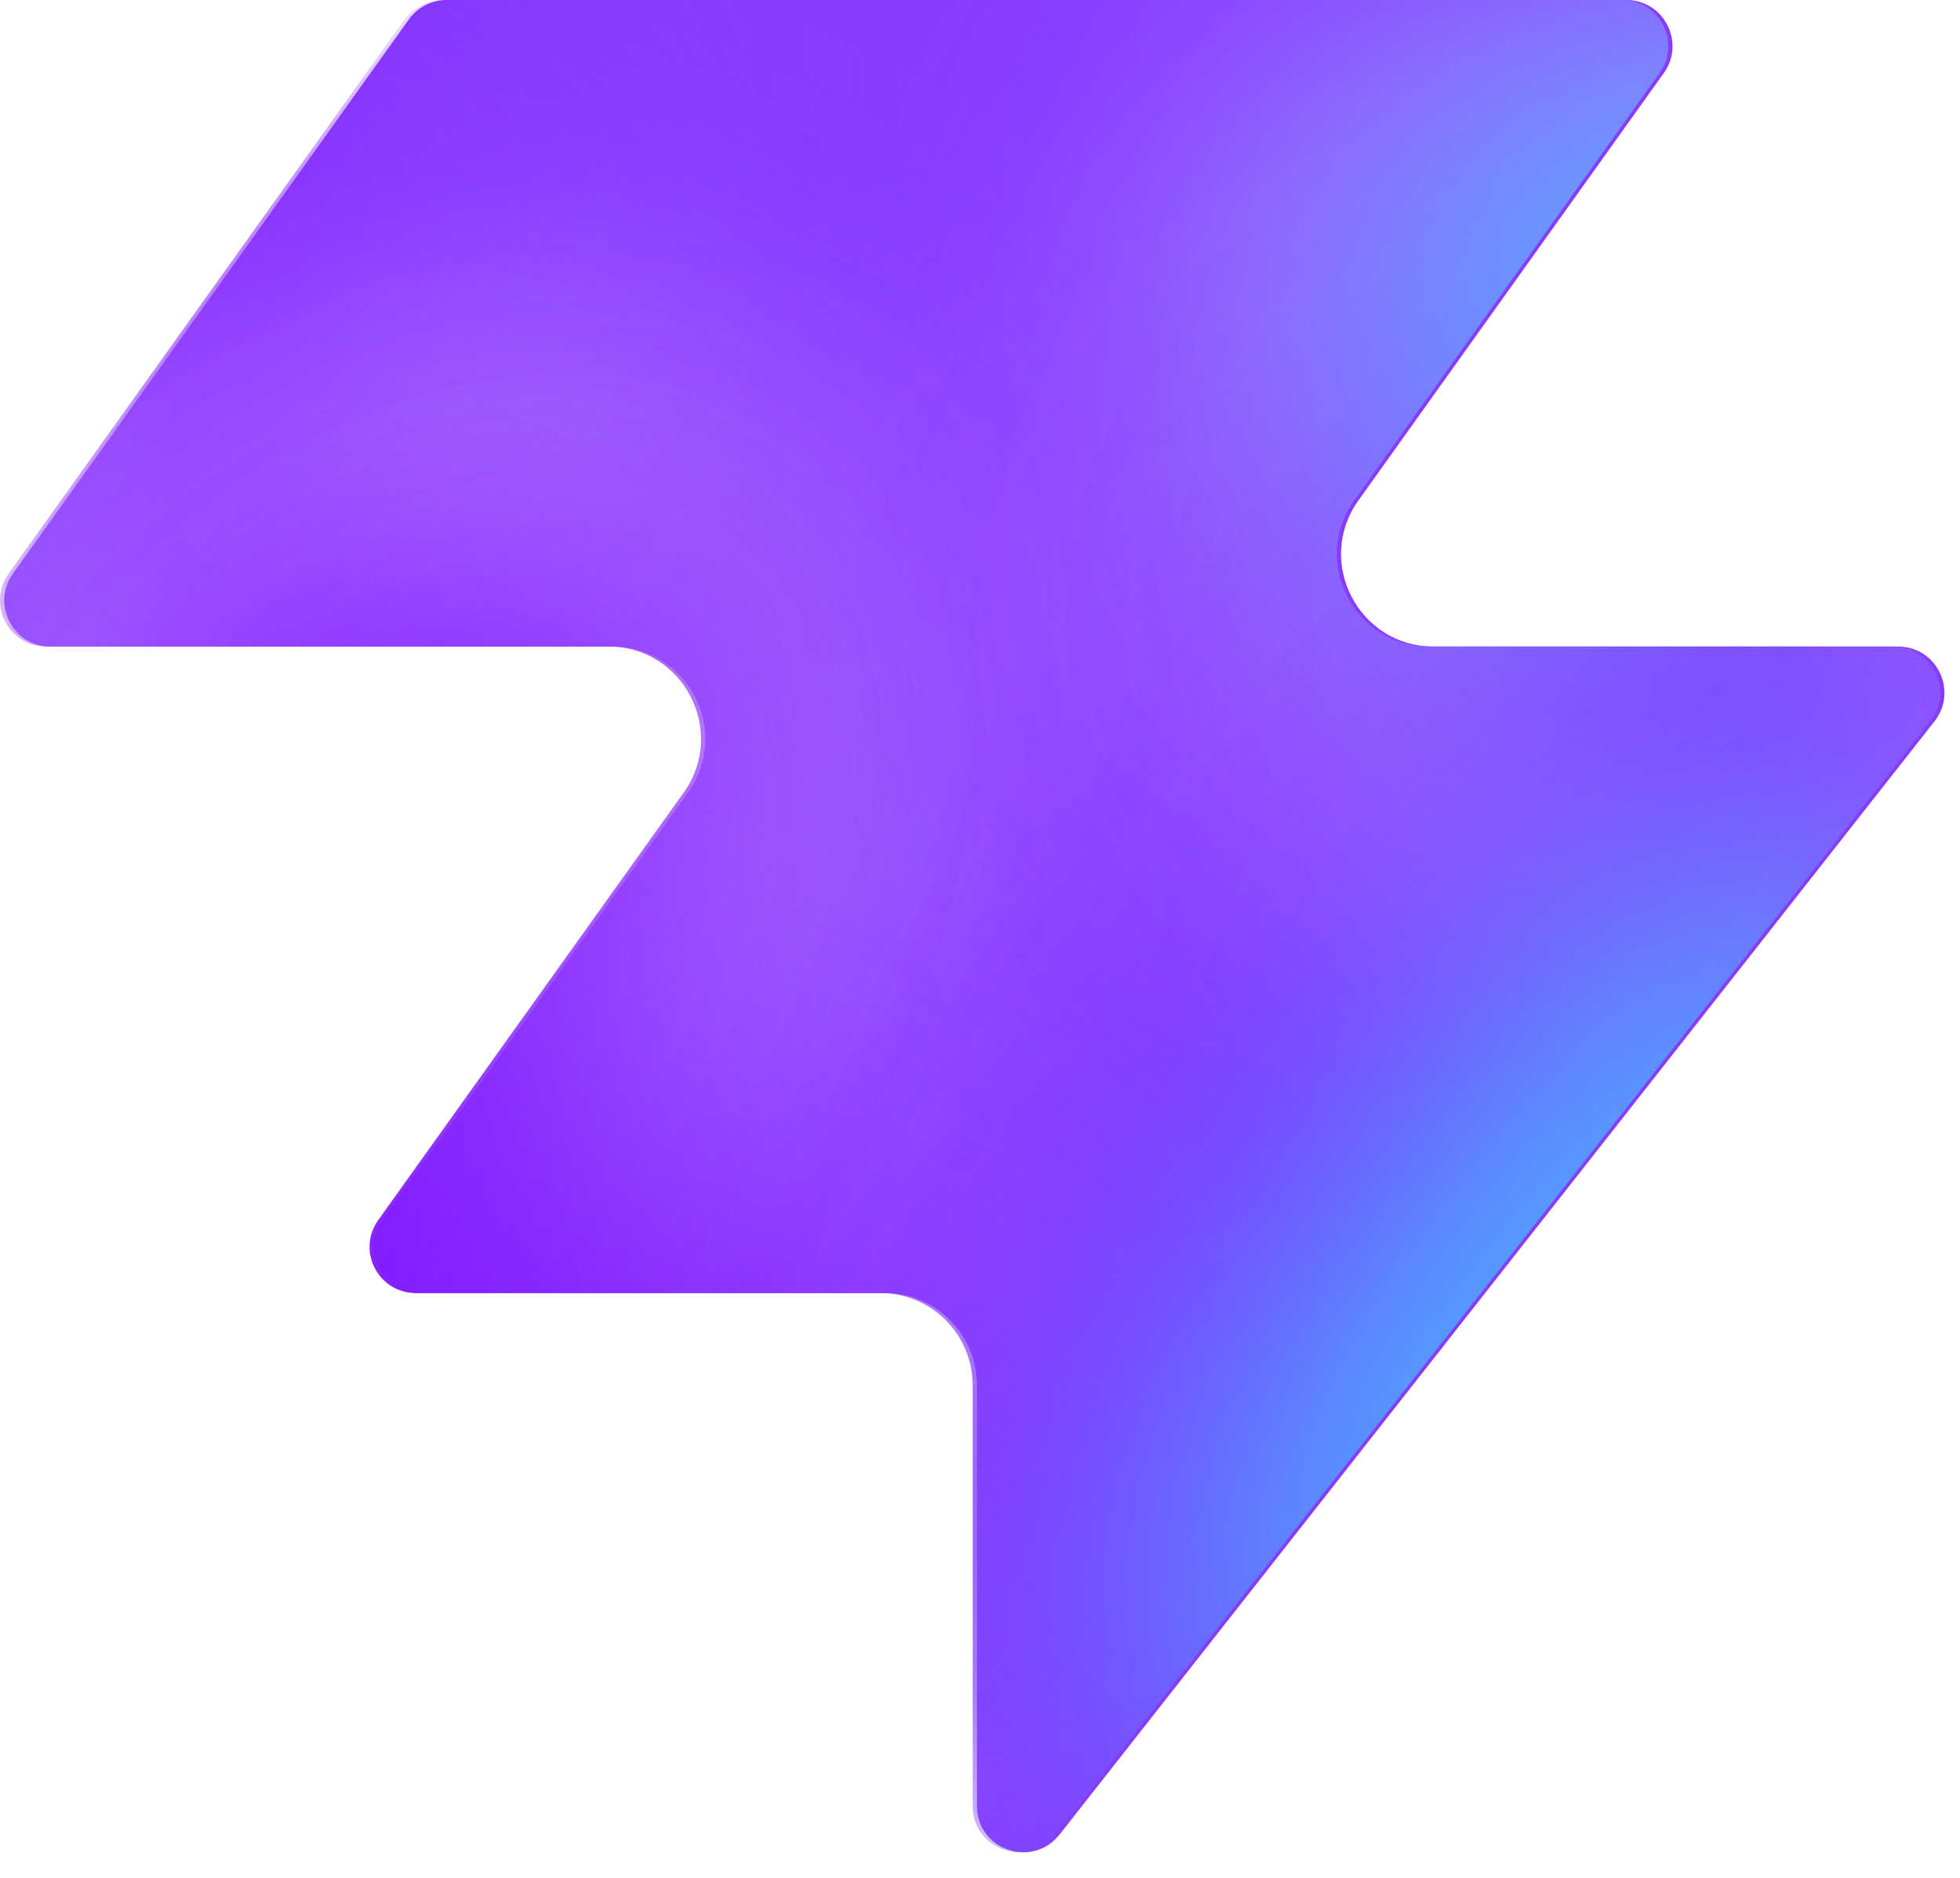
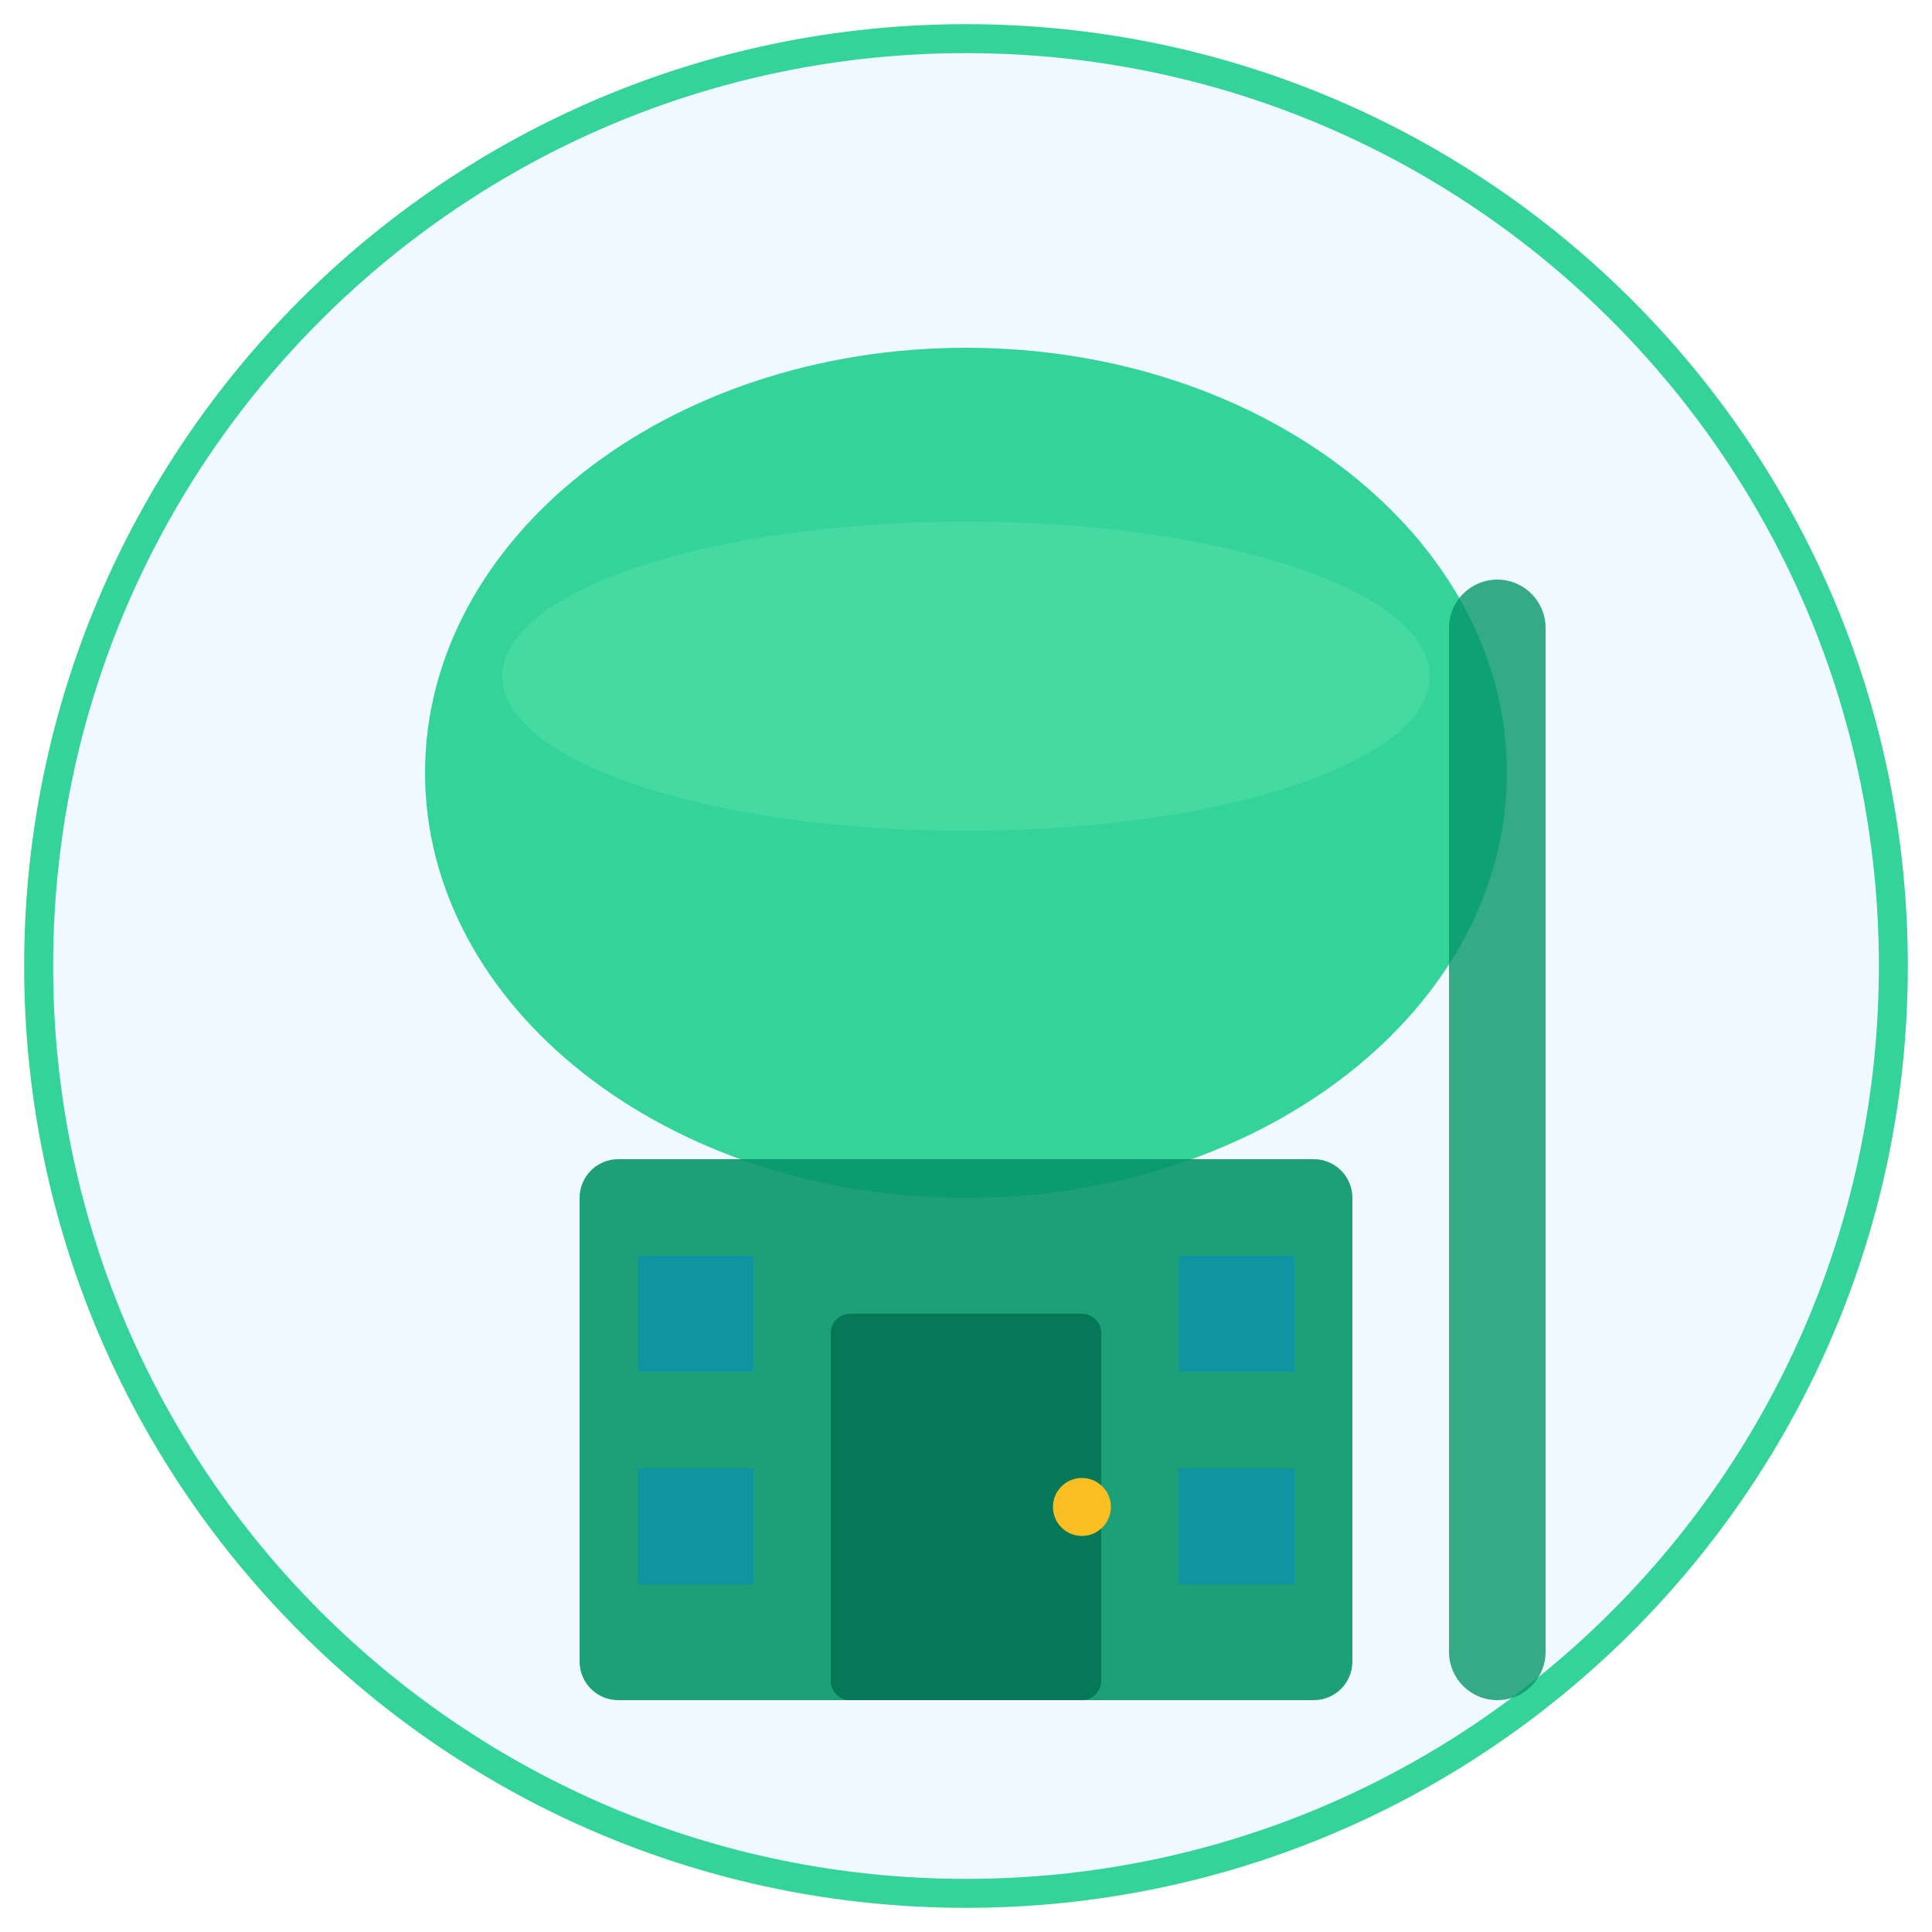
- <svg xmlns="http://www.w3.org/2000/svg" width="48" height="46" fill="none" viewBox="0 0 48 46">
-   <path fill="#863bff" d="M25.946 44.938c-.664.845-2.021.375-2.021-.698V33.937a2.26 2.26 0 0 0-2.262-2.262H10.287c-.92 0-1.456-1.04-.92-1.788l7.48-10.471c1.07-1.497 0-3.578-1.842-3.578H1.237c-.92 0-1.456-1.04-.92-1.788L10.013.474c.214-.297.556-.474.92-.474h28.894c.92 0 1.456 1.04.92 1.788l-7.48 10.471c-1.07 1.498 0 3.579 1.842 3.579h11.377c.943 0 1.473 1.088.89 1.83L25.947 44.94z" style="fill:#863bff;fill:color(display-p3 .525 .23 1);fill-opacity:1" />
-   <mask id="a" width="48" height="46" x="0" y="0" maskUnits="userSpaceOnUse" style="mask-type:alpha">
-     <path fill="#000" d="M25.842 44.938c-.664.844-2.021.375-2.021-.698V33.937a2.26 2.26 0 0 0-2.262-2.262H10.183c-.92 0-1.456-1.04-.92-1.788l7.48-10.471c1.07-1.498 0-3.579-1.842-3.579H1.133c-.92 0-1.456-1.04-.92-1.787L9.91.473c.214-.297.556-.474.92-.474h28.894c.92 0 1.456 1.04.92 1.788l-7.48 10.471c-1.07 1.498 0 3.578 1.842 3.578h11.377c.943 0 1.473 1.088.89 1.832L25.843 44.94z" style="fill:#000;fill-opacity:1" />
-   </mask>
-   <g mask="url(#a)">
-     <g filter="url(#b)">
-       <ellipse cx="5.508" cy="14.704" fill="#ede6ff" rx="5.508" ry="14.704" style="fill:#ede6ff;fill:color(display-p3 .927 .903 1);fill-opacity:1" transform="matrix(.00324 1 1 -.00324 -4.47 31.516)" />
-     </g>
-     <g filter="url(#c)">
-       <ellipse cx="10.399" cy="29.851" fill="#ede6ff" rx="10.399" ry="29.851" style="fill:#ede6ff;fill:color(display-p3 .927 .903 1);fill-opacity:1" transform="matrix(.00324 1 1 -.00324 -39.328 7.883)" />
-     </g>
-     <g filter="url(#d)">
-       <ellipse cx="5.508" cy="30.487" fill="#7e14ff" rx="5.508" ry="30.487" style="fill:#7e14ff;fill:color(display-p3 .492 .077 1);fill-opacity:1" transform="rotate(89.814 -25.913 -14.639)scale(1 -1)" />
-     </g>
-     <g filter="url(#e)">
-       <ellipse cx="5.508" cy="30.599" fill="#7e14ff" rx="5.508" ry="30.599" style="fill:#7e14ff;fill:color(display-p3 .492 .077 1);fill-opacity:1" transform="rotate(89.814 -32.644 -3.334)scale(1 -1)" />
-     </g>
-     <g filter="url(#f)">
-       <ellipse cx="5.508" cy="30.599" fill="#7e14ff" rx="5.508" ry="30.599" style="fill:#7e14ff;fill:color(display-p3 .492 .077 1);fill-opacity:1" transform="matrix(.00324 1 1 -.00324 -34.34 30.47)" />
-     </g>
-     <g filter="url(#g)">
-       <ellipse cx="14.072" cy="22.078" fill="#ede6ff" rx="14.072" ry="22.078" style="fill:#ede6ff;fill:color(display-p3 .927 .903 1);fill-opacity:1" transform="rotate(93.35 24.506 48.493)scale(-1 1)" />
-     </g>
-     <g filter="url(#h)">
-       <ellipse cx="3.47" cy="21.501" fill="#7e14ff" rx="3.47" ry="21.501" style="fill:#7e14ff;fill:color(display-p3 .492 .077 1);fill-opacity:1" transform="rotate(89.009 28.708 47.59)scale(-1 1)" />
-     </g>
-     <g filter="url(#i)">
-       <ellipse cx="3.47" cy="21.501" fill="#7e14ff" rx="3.47" ry="21.501" style="fill:#7e14ff;fill:color(display-p3 .492 .077 1);fill-opacity:1" transform="rotate(89.009 28.708 47.59)scale(-1 1)" />
-     </g>
-     <g filter="url(#j)">
-       <ellipse cx=".387" cy="8.972" fill="#7e14ff" rx="4.407" ry="29.108" style="fill:#7e14ff;fill:color(display-p3 .492 .077 1);fill-opacity:1" transform="rotate(39.51 .387 8.972)" />
-     </g>
-     <g filter="url(#k)">
-       <ellipse cx="47.523" cy="-6.092" fill="#7e14ff" rx="4.407" ry="29.108" style="fill:#7e14ff;fill:color(display-p3 .492 .077 1);fill-opacity:1" transform="rotate(37.892 47.523 -6.092)" />
-     </g>
-     <g filter="url(#l)">
-       <ellipse cx="41.412" cy="6.333" fill="#47bfff" rx="5.971" ry="9.665" style="fill:#47bfff;fill:color(display-p3 .28 .748 1);fill-opacity:1" transform="rotate(37.892 41.412 6.333)" />
-     </g>
-     <g filter="url(#m)">
-       <ellipse cx="-1.879" cy="38.332" fill="#7e14ff" rx="4.407" ry="29.108" style="fill:#7e14ff;fill:color(display-p3 .492 .077 1);fill-opacity:1" transform="rotate(37.892 -1.88 38.332)" />
-     </g>
-     <g filter="url(#n)">
-       <ellipse cx="-1.879" cy="38.332" fill="#7e14ff" rx="4.407" ry="29.108" style="fill:#7e14ff;fill:color(display-p3 .492 .077 1);fill-opacity:1" transform="rotate(37.892 -1.88 38.332)" />
-     </g>
-     <g filter="url(#o)">
-       <ellipse cx="35.651" cy="29.907" fill="#7e14ff" rx="4.407" ry="29.108" style="fill:#7e14ff;fill:color(display-p3 .492 .077 1);fill-opacity:1" transform="rotate(37.892 35.651 29.907)" />
-     </g>
-     <g filter="url(#p)">
-       <ellipse cx="38.418" cy="32.4" fill="#47bfff" rx="5.971" ry="15.297" style="fill:#47bfff;fill:color(display-p3 .28 .748 1);fill-opacity:1" transform="rotate(37.892 38.418 32.4)" />
-     </g>
+ <svg xmlns="http://www.w3.org/2000/svg" viewBox="0 0 100 100">
+   <circle cx="50" cy="50" r="48" fill="#f0f9ff" stroke="#34d399" stroke-width="1.5" />
+   <ellipse cx="50" cy="40" rx="28" ry="22" fill="#34d399" />
+   <ellipse cx="50" cy="35" rx="24" ry="8" fill="#52e0aa" opacity="0.6" />
+   <g transform="translate(50, 18)">
+     <path d="M -8 0 A 8 8 0 1 1 8 0 A 6 6 0 1 0 -8 0" fill="#34d399" />
  </g>
-   <defs>
-     <filter id="b" width="60.045" height="41.654" x="-19.77" y="16.149" color-interpolation-filters="sRGB" filterUnits="userSpaceOnUse">
-       <feFlood flood-opacity="0" result="BackgroundImageFix" />
-       <feBlend in="SourceGraphic" in2="BackgroundImageFix" result="shape" />
-       <feGaussianBlur result="effect1_foregroundBlur_2002_17158" stdDeviation="7.659" />
-     </filter>
-     <filter id="c" width="90.34" height="51.437" x="-54.613" y="-7.533" color-interpolation-filters="sRGB" filterUnits="userSpaceOnUse">
-       <feFlood flood-opacity="0" result="BackgroundImageFix" />
-       <feBlend in="SourceGraphic" in2="BackgroundImageFix" result="shape" />
-       <feGaussianBlur result="effect1_foregroundBlur_2002_17158" stdDeviation="7.659" />
-     </filter>
-     <filter id="d" width="79.355" height="29.4" x="-49.64" y="2.03" color-interpolation-filters="sRGB" filterUnits="userSpaceOnUse">
-       <feFlood flood-opacity="0" result="BackgroundImageFix" />
-       <feBlend in="SourceGraphic" in2="BackgroundImageFix" result="shape" />
-       <feGaussianBlur result="effect1_foregroundBlur_2002_17158" stdDeviation="4.596" />
-     </filter>
-     <filter id="e" width="79.579" height="29.4" x="-45.045" y="20.029" color-interpolation-filters="sRGB" filterUnits="userSpaceOnUse">
-       <feFlood flood-opacity="0" result="BackgroundImageFix" />
-       <feBlend in="SourceGraphic" in2="BackgroundImageFix" result="shape" />
-       <feGaussianBlur result="effect1_foregroundBlur_2002_17158" stdDeviation="4.596" />
-     </filter>
-     <filter id="f" width="79.579" height="29.4" x="-43.513" y="21.178" color-interpolation-filters="sRGB" filterUnits="userSpaceOnUse">
-       <feFlood flood-opacity="0" result="BackgroundImageFix" />
-       <feBlend in="SourceGraphic" in2="BackgroundImageFix" result="shape" />
-       <feGaussianBlur result="effect1_foregroundBlur_2002_17158" stdDeviation="4.596" />
-     </filter>
-     <filter id="g" width="74.749" height="58.852" x="15.756" y="-17.901" color-interpolation-filters="sRGB" filterUnits="userSpaceOnUse">
-       <feFlood flood-opacity="0" result="BackgroundImageFix" />
-       <feBlend in="SourceGraphic" in2="BackgroundImageFix" result="shape" />
-       <feGaussianBlur result="effect1_foregroundBlur_2002_17158" stdDeviation="7.659" />
-     </filter>
-     <filter id="h" width="61.377" height="25.362" x="23.548" y="2.284" color-interpolation-filters="sRGB" filterUnits="userSpaceOnUse">
-       <feFlood flood-opacity="0" result="BackgroundImageFix" />
-       <feBlend in="SourceGraphic" in2="BackgroundImageFix" result="shape" />
-       <feGaussianBlur result="effect1_foregroundBlur_2002_17158" stdDeviation="4.596" />
-     </filter>
-     <filter id="i" width="61.377" height="25.362" x="23.548" y="2.284" color-interpolation-filters="sRGB" filterUnits="userSpaceOnUse">
-       <feFlood flood-opacity="0" result="BackgroundImageFix" />
-       <feBlend in="SourceGraphic" in2="BackgroundImageFix" result="shape" />
-       <feGaussianBlur result="effect1_foregroundBlur_2002_17158" stdDeviation="4.596" />
-     </filter>
-     <filter id="j" width="56.045" height="63.649" x="-27.636" y="-22.853" color-interpolation-filters="sRGB" filterUnits="userSpaceOnUse">
-       <feFlood flood-opacity="0" result="BackgroundImageFix" />
-       <feBlend in="SourceGraphic" in2="BackgroundImageFix" result="shape" />
-       <feGaussianBlur result="effect1_foregroundBlur_2002_17158" stdDeviation="4.596" />
-     </filter>
-     <filter id="k" width="54.814" height="64.646" x="20.116" y="-38.415" color-interpolation-filters="sRGB" filterUnits="userSpaceOnUse">
-       <feFlood flood-opacity="0" result="BackgroundImageFix" />
-       <feBlend in="SourceGraphic" in2="BackgroundImageFix" result="shape" />
-       <feGaussianBlur result="effect1_foregroundBlur_2002_17158" stdDeviation="4.596" />
-     </filter>
-     <filter id="l" width="33.541" height="35.313" x="24.641" y="-11.323" color-interpolation-filters="sRGB" filterUnits="userSpaceOnUse">
-       <feFlood flood-opacity="0" result="BackgroundImageFix" />
-       <feBlend in="SourceGraphic" in2="BackgroundImageFix" result="shape" />
-       <feGaussianBlur result="effect1_foregroundBlur_2002_17158" stdDeviation="4.596" />
-     </filter>
-     <filter id="m" width="54.814" height="64.646" x="-29.286" y="6.009" color-interpolation-filters="sRGB" filterUnits="userSpaceOnUse">
-       <feFlood flood-opacity="0" result="BackgroundImageFix" />
-       <feBlend in="SourceGraphic" in2="BackgroundImageFix" result="shape" />
-       <feGaussianBlur result="effect1_foregroundBlur_2002_17158" stdDeviation="4.596" />
-     </filter>
-     <filter id="n" width="54.814" height="64.646" x="-29.286" y="6.009" color-interpolation-filters="sRGB" filterUnits="userSpaceOnUse">
-       <feFlood flood-opacity="0" result="BackgroundImageFix" />
-       <feBlend in="SourceGraphic" in2="BackgroundImageFix" result="shape" />
-       <feGaussianBlur result="effect1_foregroundBlur_2002_17158" stdDeviation="4.596" />
-     </filter>
-     <filter id="o" width="54.814" height="64.646" x="8.244" y="-2.416" color-interpolation-filters="sRGB" filterUnits="userSpaceOnUse">
-       <feFlood flood-opacity="0" result="BackgroundImageFix" />
-       <feBlend in="SourceGraphic" in2="BackgroundImageFix" result="shape" />
-       <feGaussianBlur result="effect1_foregroundBlur_2002_17158" stdDeviation="4.596" />
-     </filter>
-     <filter id="p" width="39.409" height="43.623" x="18.713" y="10.588" color-interpolation-filters="sRGB" filterUnits="userSpaceOnUse">
-       <feFlood flood-opacity="0" result="BackgroundImageFix" />
-       <feBlend in="SourceGraphic" in2="BackgroundImageFix" result="shape" />
-       <feGaussianBlur result="effect1_foregroundBlur_2002_17158" stdDeviation="4.596" />
-     </filter>
-   </defs>
+   <rect x="30" y="60" width="40" height="28" fill="#059669" opacity="0.9" rx="2" />
+   <rect x="43" y="68" width="14" height="20" fill="#047857" rx="1" />
+   <circle cx="56" cy="78" r="1.5" fill="#fbbf24" />
+   <rect x="33" y="65" width="6" height="6" fill="#0891b2" opacity="0.7" />
+   <rect x="61" y="65" width="6" height="6" fill="#0891b2" opacity="0.7" />
+   <rect x="33" y="76" width="6" height="6" fill="#0891b2" opacity="0.7" />
+   <rect x="61" y="76" width="6" height="6" fill="#0891b2" opacity="0.7" />
+   <rect x="75" y="30" width="5" height="58" fill="#059669" opacity="0.8" rx="2.5" />
+   <g transform="translate(77.5, 22)">
+     <path d="M -3.5 0 A 3.5 3.5 0 1 1 3.5 0 A 2.5 2.5 0 1 0 -3.5 0" fill="#34d399" />
+   </g>
</svg>
